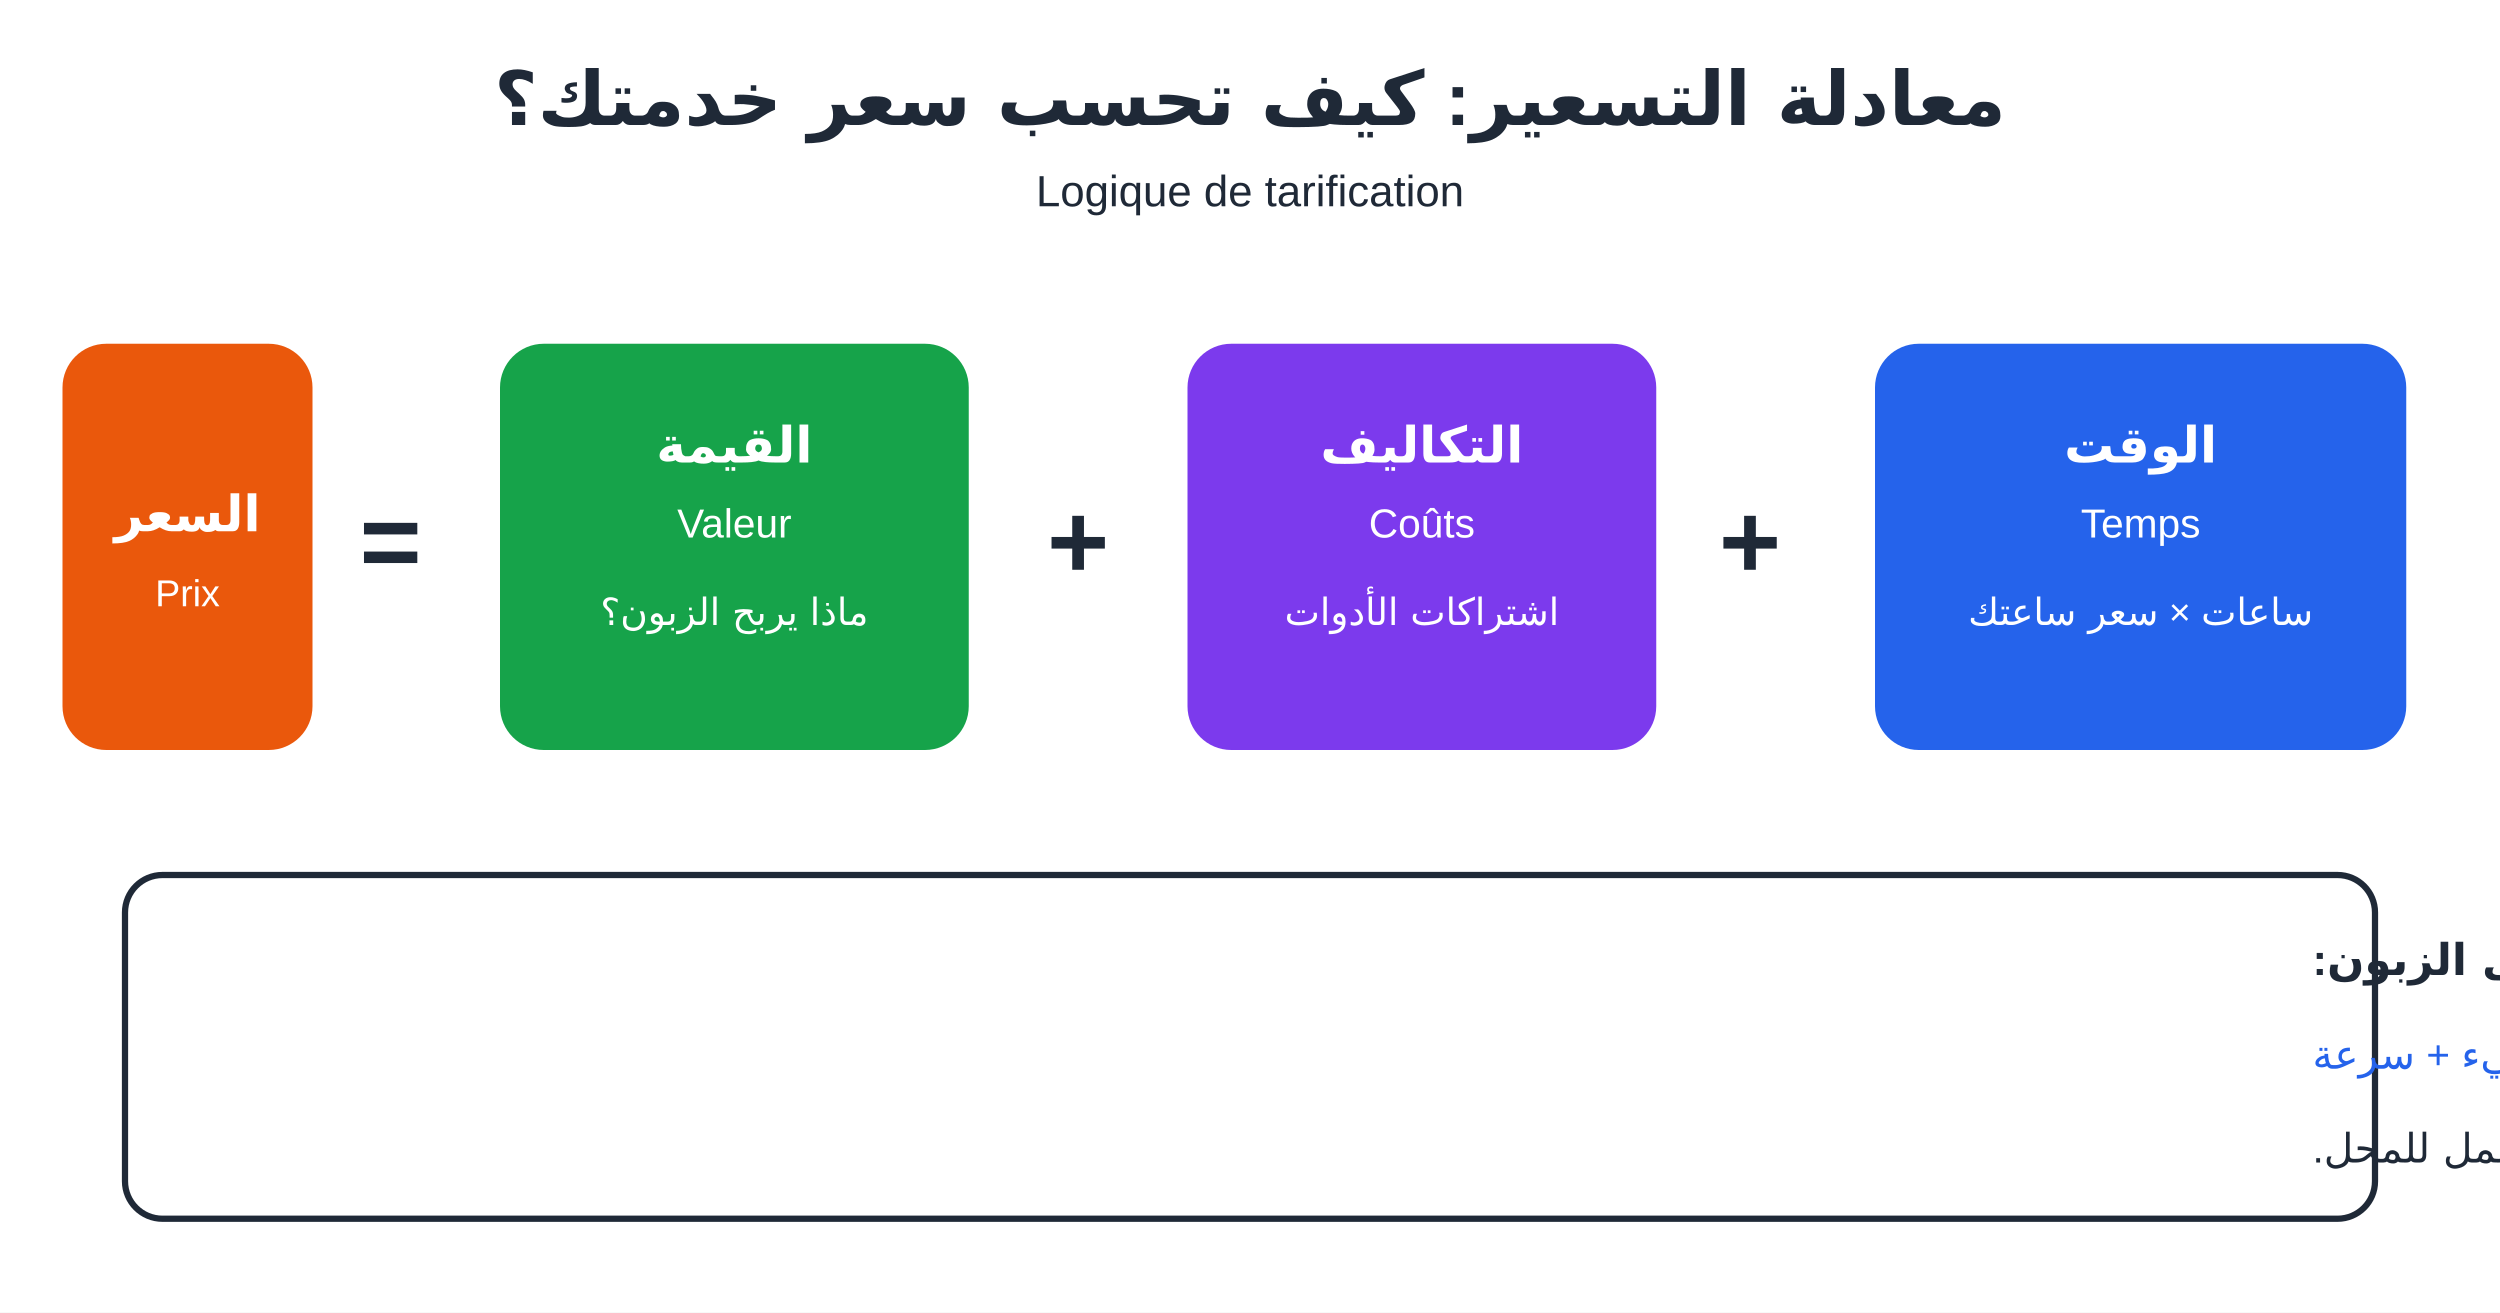
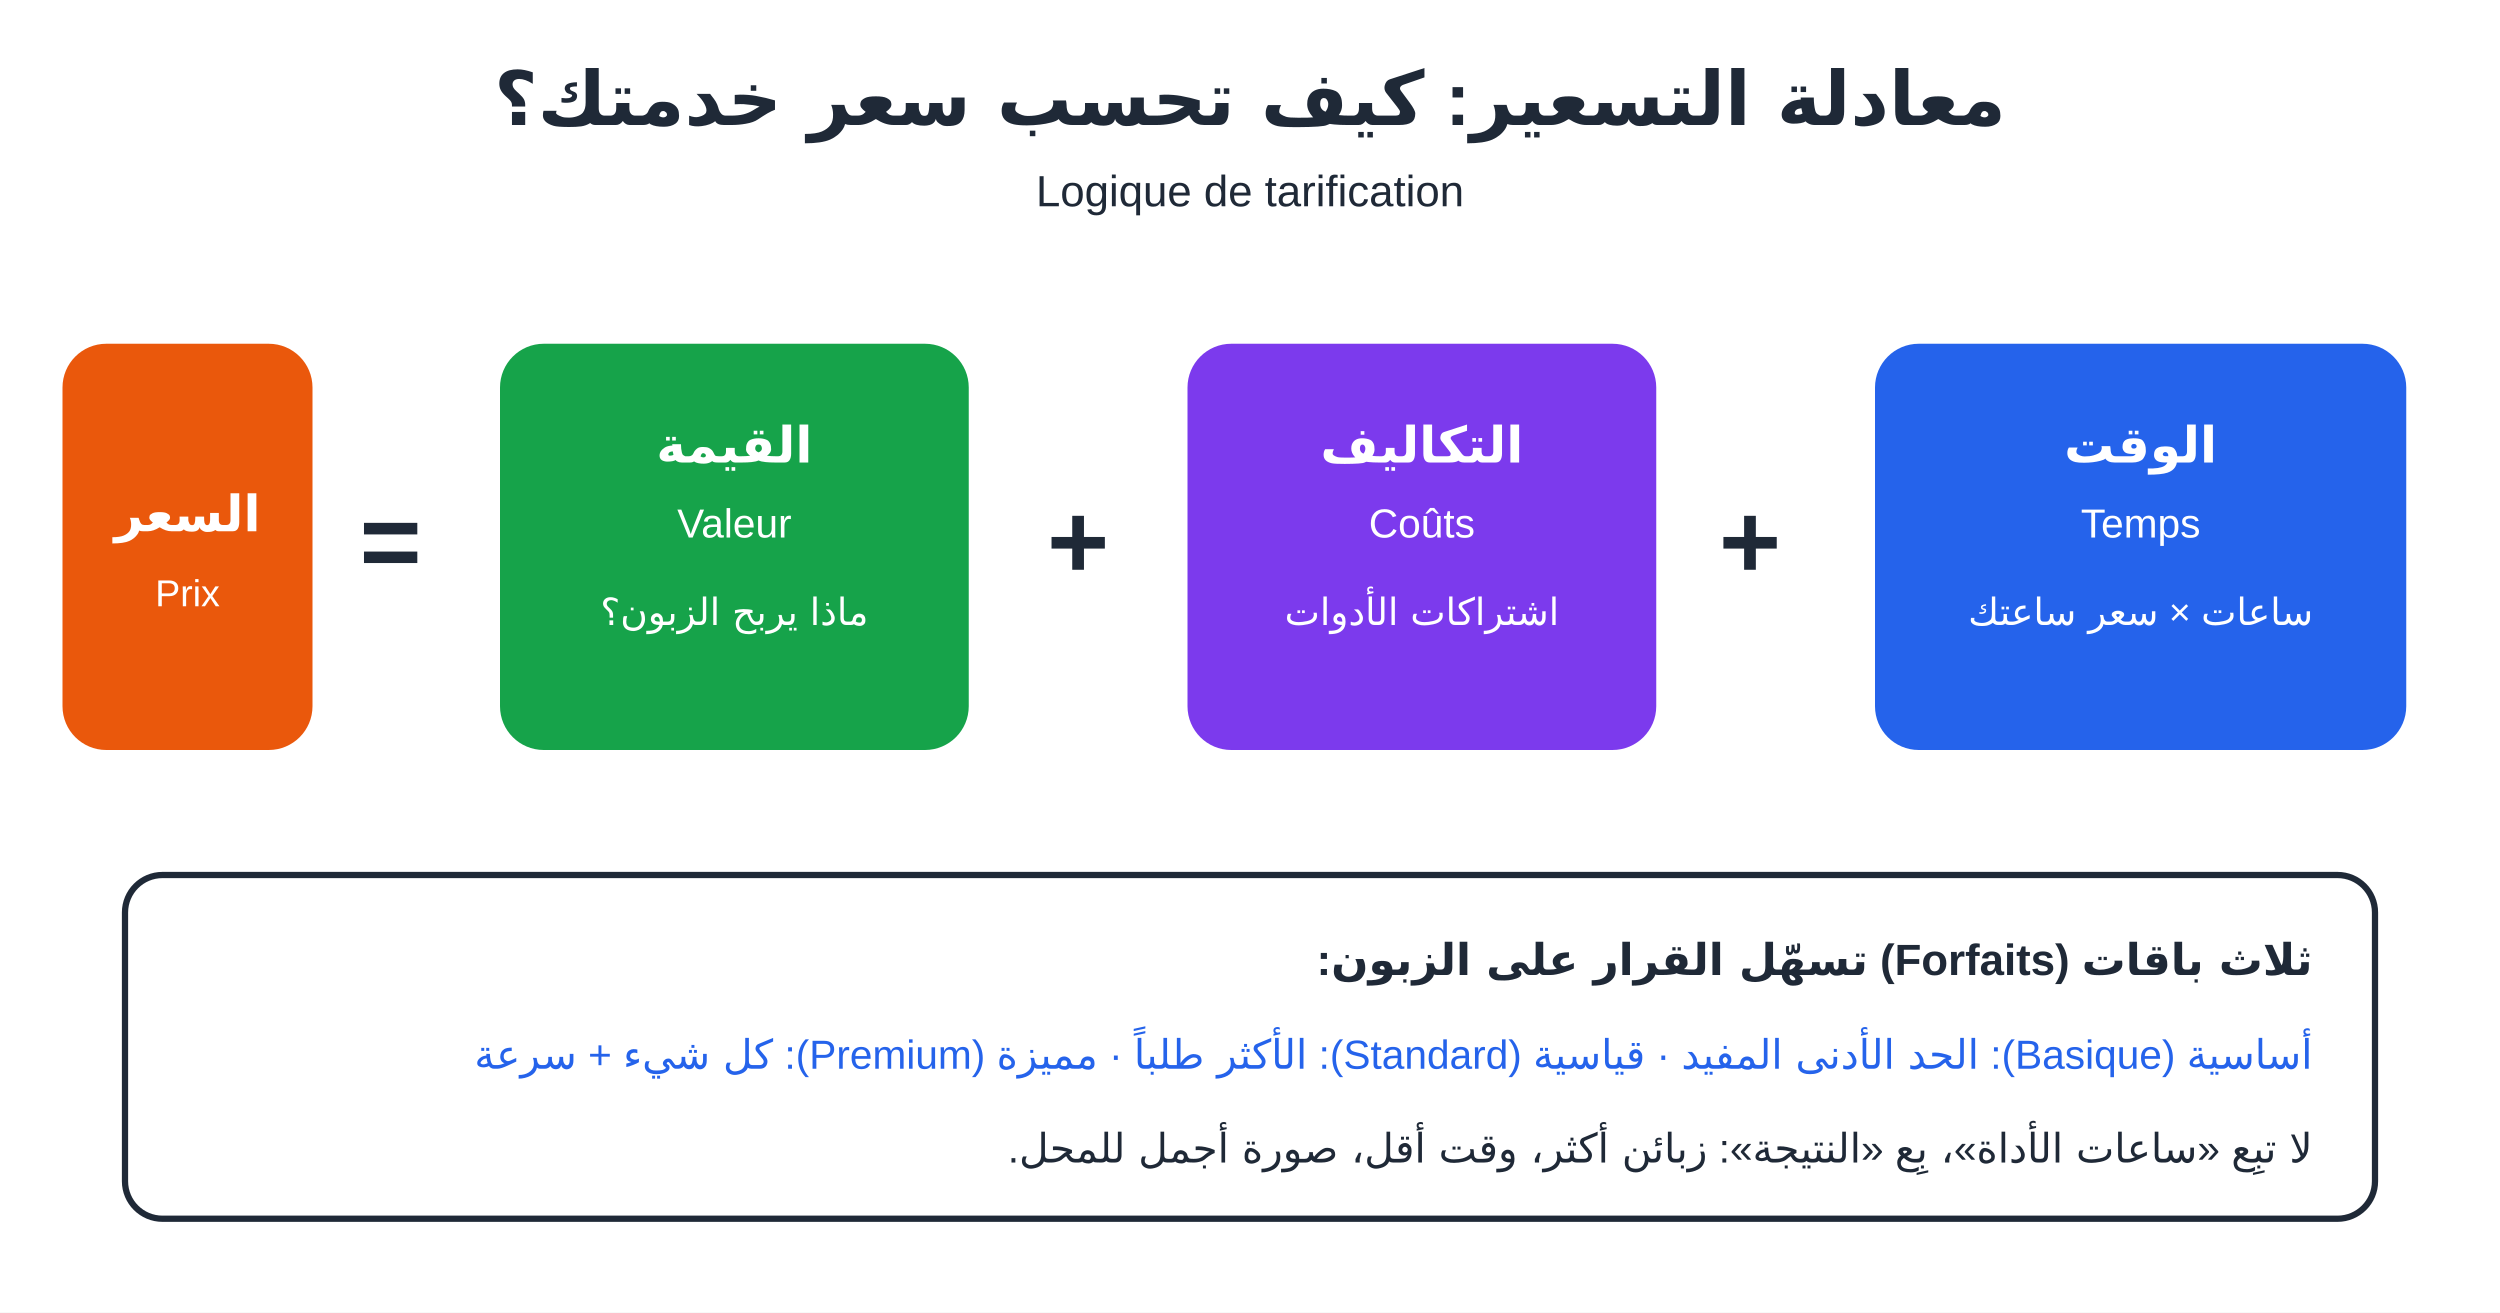
<svg xmlns="http://www.w3.org/2000/svg" viewBox="0 0 800 420" width="800" height="420" font-family="Tahoma, Arial, sans-serif">
  <rect width="100%" height="100%" fill="#ffffff" />
  <text x="400" y="40" text-anchor="middle" font-size="24" font-weight="bold" fill="#1f2937" direction="rtl">معادلة التسعير: كيف تحسب سعر خدمتك؟</text>
  <text x="400" y="66" text-anchor="middle" font-size="14" fill="#1f2937">Logique de tarification</text>
  <rect x="600" y="110" width="170" height="130" rx="14" fill="#2563eb" />
  <text x="685" y="148" text-anchor="middle" font-size="16" font-weight="bold" fill="#ffffff" direction="rtl">الوقت</text>
  <text x="685" y="172" text-anchor="middle" font-size="13" fill="#ffffff">Temps</text>
  <text x="685" y="200" text-anchor="middle" font-size="12" fill="#ffffff" direction="rtl">ساعات × سعر ساعتك</text>
  <text x="560" y="185" text-anchor="middle" font-size="34" font-weight="bold" fill="#1f2937">+</text>
  <rect x="380" y="110" width="150" height="130" rx="14" fill="#7c3aed" />
  <text x="455" y="148" text-anchor="middle" font-size="16" font-weight="bold" fill="#ffffff" direction="rtl">التكاليف</text>
  <text x="455" y="172" text-anchor="middle" font-size="13" fill="#ffffff">Coûts</text>
  <text x="455" y="200" text-anchor="middle" font-size="12" fill="#ffffff" direction="rtl">اشتراكات الأدوات</text>
  <text x="345" y="185" text-anchor="middle" font-size="34" font-weight="bold" fill="#1f2937">+</text>
  <rect x="160" y="110" width="150" height="130" rx="14" fill="#16a34a" />
  <text x="235" y="148" text-anchor="middle" font-size="16" font-weight="bold" fill="#ffffff" direction="rtl">القيمة</text>
  <text x="235" y="172" text-anchor="middle" font-size="13" fill="#ffffff">Valeur</text>
  <text x="235" y="200" text-anchor="middle" font-size="12" fill="#ffffff" direction="rtl">ماذا يربح الزبون؟</text>
  <text x="125" y="185" text-anchor="middle" font-size="34" font-weight="bold" fill="#1f2937">=</text>
  <rect x="20" y="110" width="80" height="130" rx="14" fill="#ea580c" />
  <text x="60" y="170" text-anchor="middle" font-size="16" font-weight="bold" fill="#ffffff" direction="rtl">السعر</text>
  <text x="60" y="194" text-anchor="middle" font-size="12" fill="#ffffff">Prix</text>
  <rect x="40" y="280" width="720" height="110" rx="12" fill="#ffffff" stroke="#1f2937" stroke-width="2" />
-   <text x="740" y="312" text-anchor="end" font-size="14" font-weight="bold" fill="#1f2937" direction="rtl">ثلاث باقات (Forfaits) تسهّل القرار على الزبون:</text>
-   <text x="740" y="342" text-anchor="end" font-size="13" fill="#2563eb" direction="rtl">أساسية (Basique): الحد الأدنى المفيد  ·  قياسية (Standard): الأكثر طلباً  ·  مميزة (Premium): كل شيء + سرعة</text>
-   <text x="740" y="372" text-anchor="end" font-size="13" fill="#1f2937" direction="rtl">لا تبِع «ساعات الأداة»، بِع «النتيجة»: زبائن أكثر، وقت أقل، صورة أجمل للمحل.</text>
+   <text x="740" y="312" text-anchor="start" font-size="14" font-weight="bold" fill="#1f2937" direction="rtl">ثلاث باقات (Forfaits) تسهّل القرار على الزبون:</text>
+   <text x="740" y="342" text-anchor="start" font-size="13" fill="#2563eb" direction="rtl">أساسية (Basique): الحد الأدنى المفيد  ·  قياسية (Standard): الأكثر طلباً  ·  مميزة (Premium): كل شيء + سرعة</text>
+   <text x="740" y="372" text-anchor="start" font-size="13" fill="#1f2937" direction="rtl">لا تبِع «ساعات الأداة»، بِع «النتيجة»: زبائن أكثر، وقت أقل، صورة أجمل للمحل.</text>
</svg>
